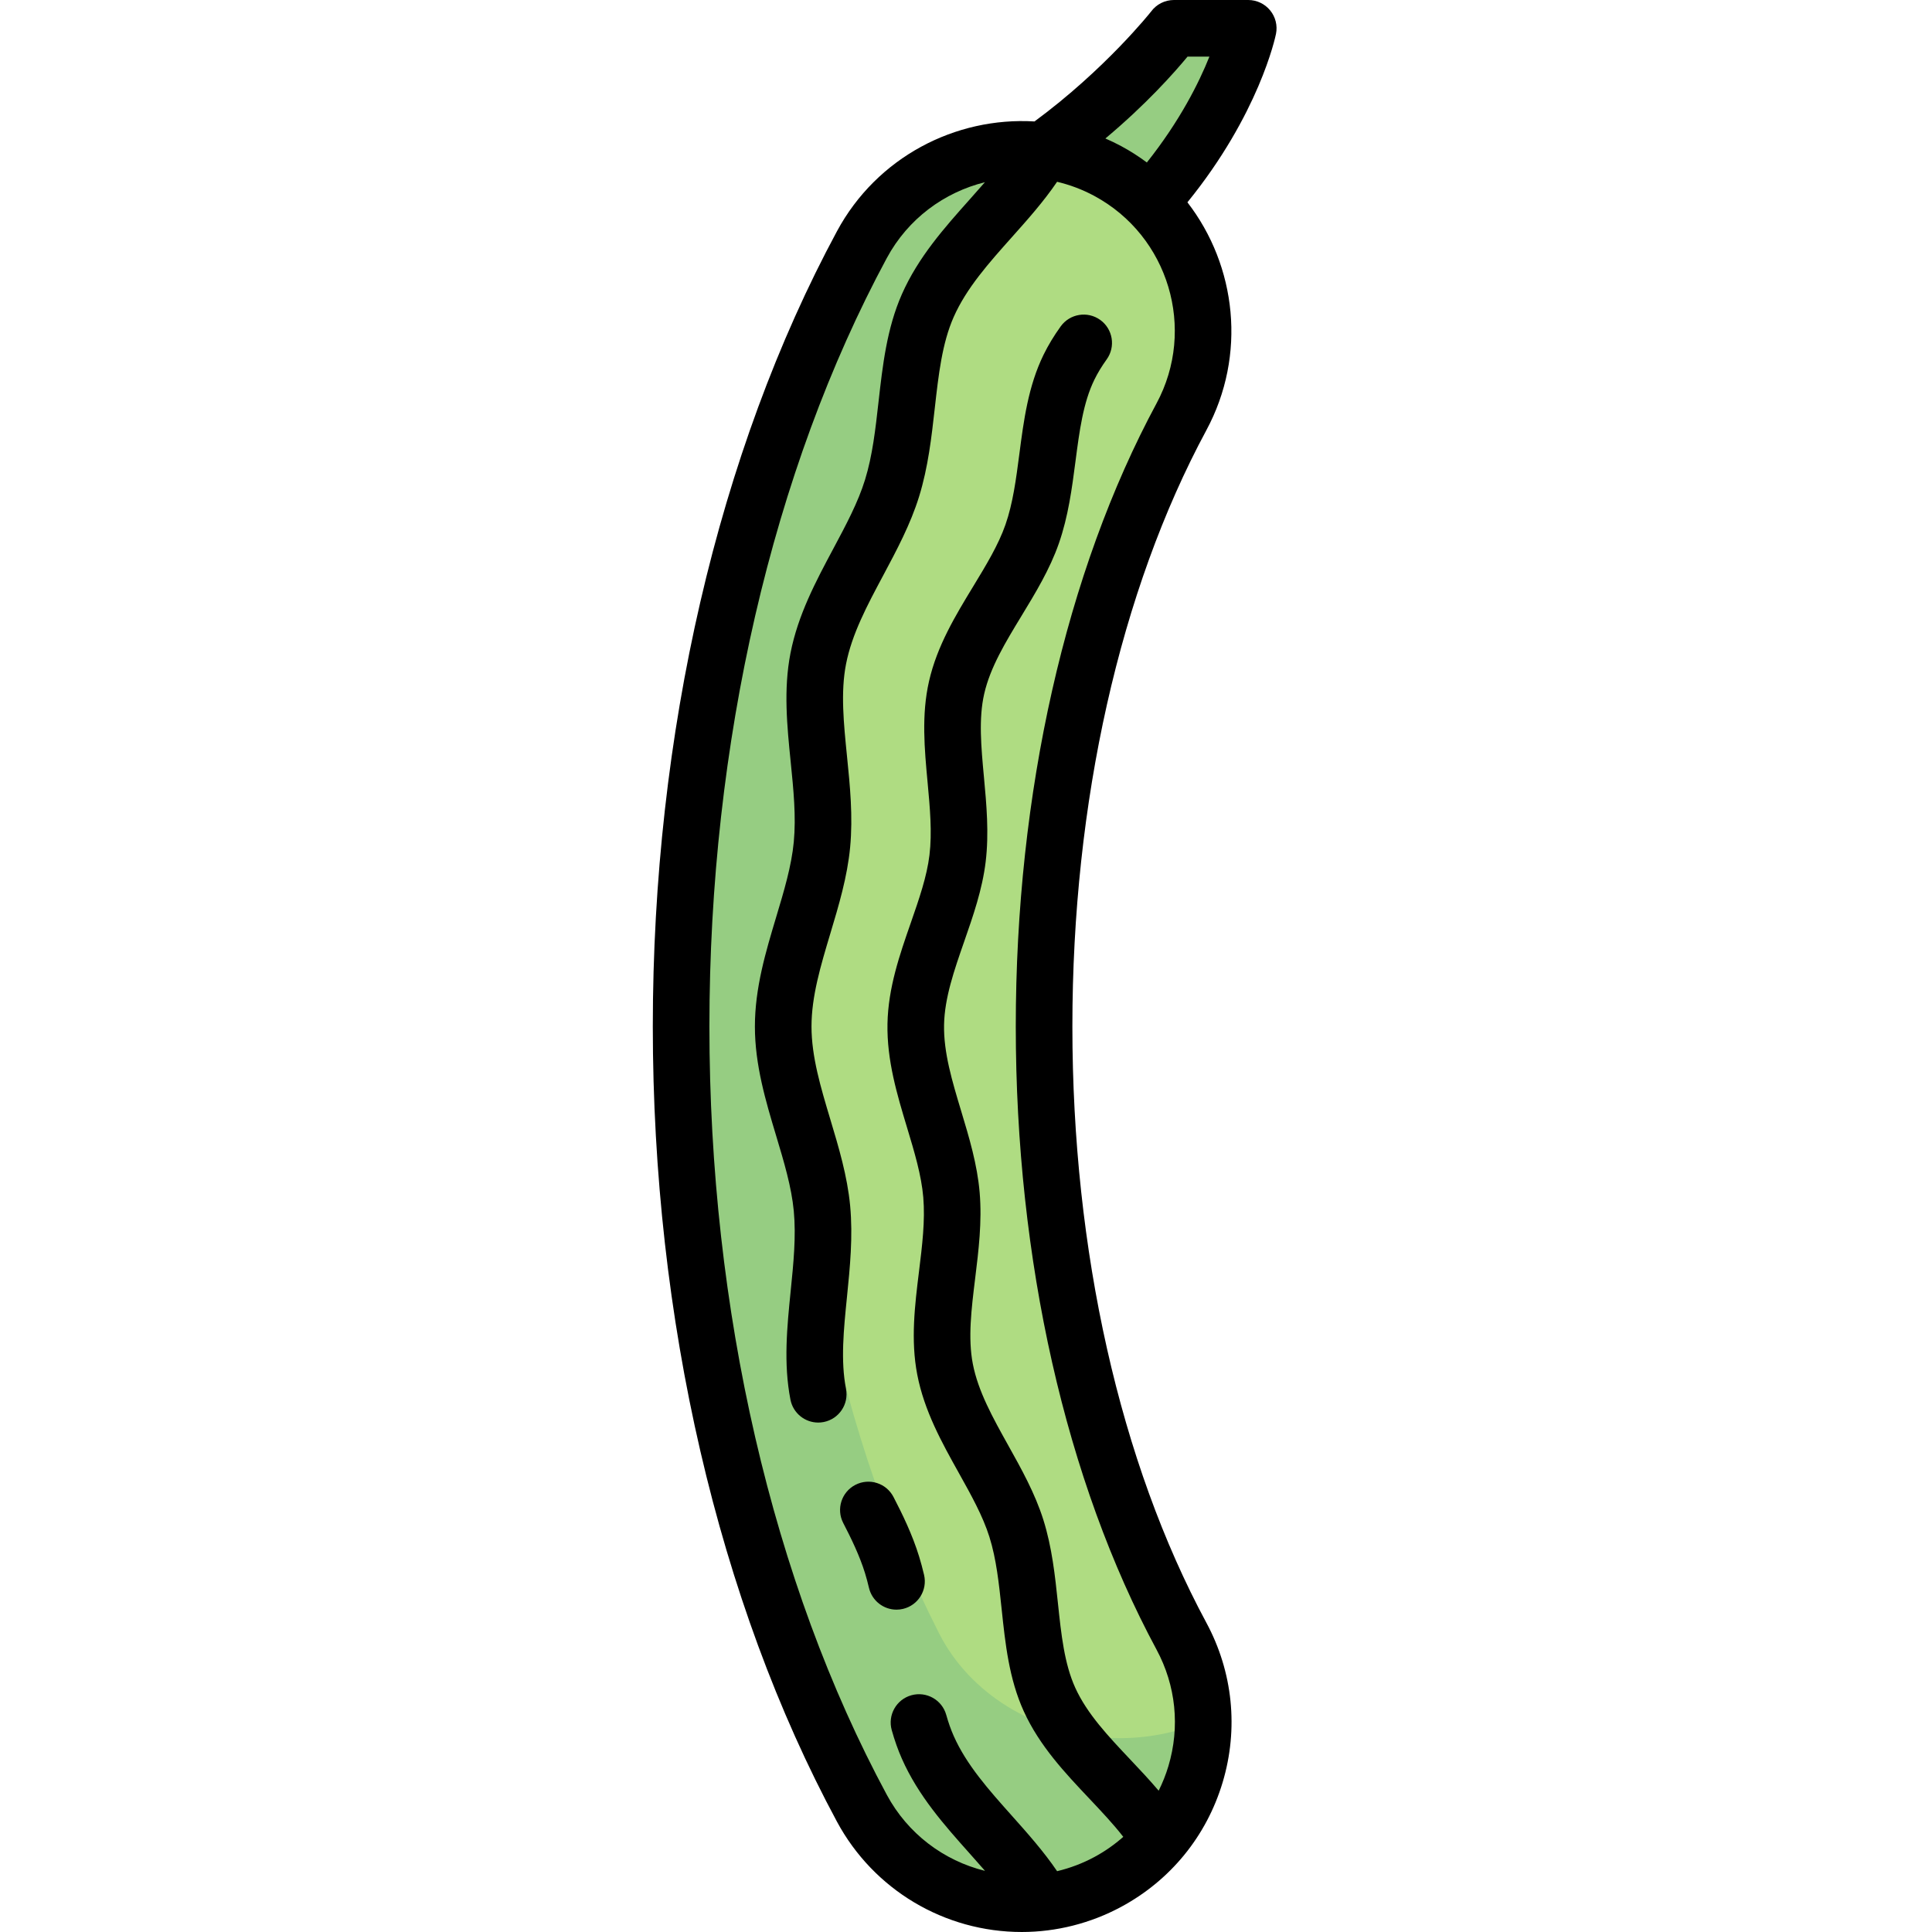
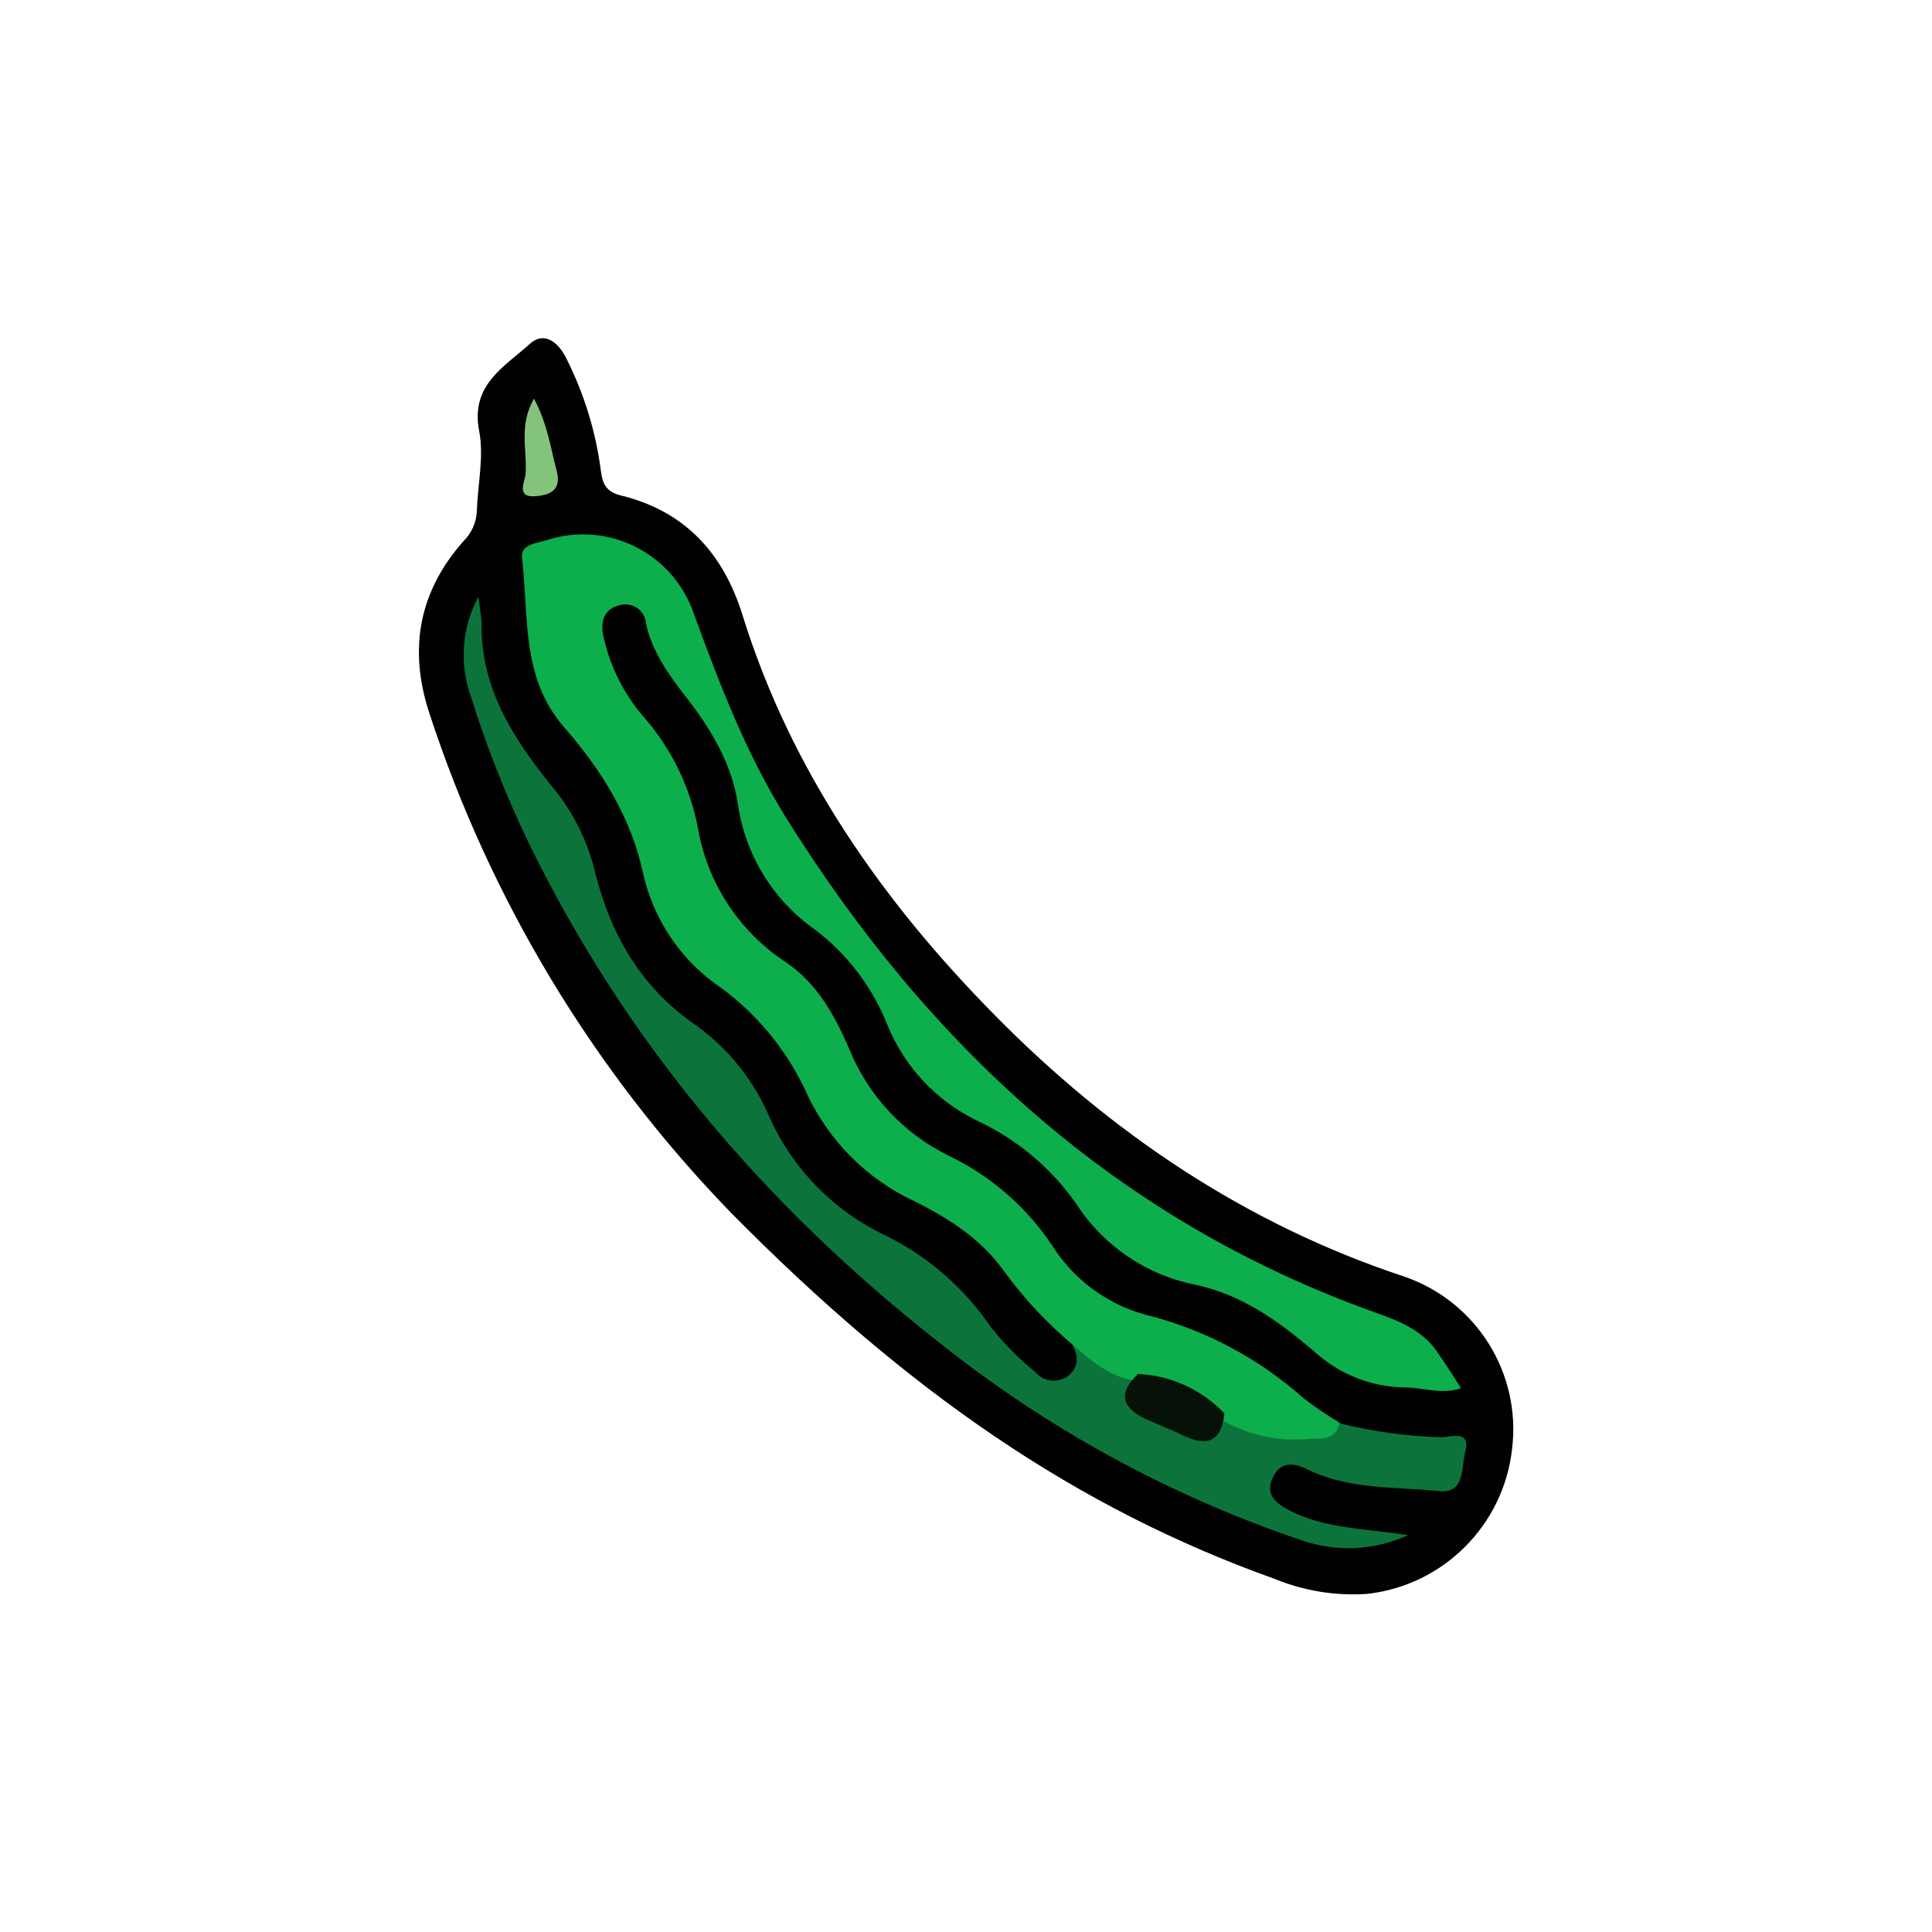
- <svg xmlns="http://www.w3.org/2000/svg" height="512pt" viewBox="-173 0 512 512" width="512pt">
-   <path d="m136 10.031c-4.855 5.723-17.656 20.055-33.312 31.535l27.305 14.531c13.359-15.297 21.055-31.082 24.832-40.359 1.613-3.953-1.34-8.238-5.613-8.238h-7.695c-2.141 0-4.133.898-5.516 2.531zm0 0" fill="#96cd82" />
-   <path d="m97.793 504.5c-17.121 0-33.691-9.16-42.383-25.289-30.898-57.328-47.91-130.91-47.91-207.184 0-76.27 17.012-149.844 47.902-207.184 12.605-23.379 41.773-32.129 65.156-19.527 23.383 12.602 32.129 41.773 19.527 65.16-23.473 43.559-36.395 100.93-36.395 161.551s12.926 117.996 36.395 161.555c12.605 23.383 3.863 52.555-19.523 65.152-7.25 3.91-15.066 5.766-22.77 5.766zm0 0" fill="#afdc82" />
-   <path d="m144.598 456.699c-8.078 3.199-16.621 4.371-24.91 3.773-18.426-1.34-35.621-11.453-43.848-27.664-29.246-57.621-42.414-129.805-37.082-203.254 5.137-70.801 27.258-137.805 62.207-189.852-18.219-1.207-36.332 8.023-45.562 25.145-30.891 57.336-47.902 130.914-47.902 207.18 0 76.273 17.012 149.855 47.91 207.184 8.691 16.133 25.262 25.289 42.383 25.289 7.703 0 15.52-1.855 22.77-5.766 16.199-8.723 25.352-25.398 25.273-42.594-.418.176-.809.387-1.238.559zm0 0" fill="#96cd82" />
-   <path d="m53.672 393.508c-3.676 1.906-5.109 6.434-3.203 10.109 2.039 3.938 4.324 8.598 5.77 13.285.375 1.219.727 2.527 1.043 3.879.809 3.461 3.891 5.793 7.297 5.793.562 0 1.141-.062 1.715-.199 4.031-.941 6.535-4.977 5.594-9.012-.398-1.688-.84-3.332-1.316-4.879-1.793-5.828-4.438-11.242-6.789-15.773-1.902-3.676-6.43-5.113-10.109-3.203zm0 0" />
-   <path d="m163.605 2.754c-1.422-1.742-3.555-2.754-5.805-2.754h-19.707c-2.379 0-4.617 1.129-6.031 3.043-.105.145-12.152 15.328-30.906 29.141-20.949-1.25-41.758 9.445-52.355 29.105-31.469 58.414-48.801 133.254-48.801 210.738 0 77.5 17.336 152.34 48.809 210.742 9.711 18.031 28.48 29.23 48.984 29.23 9.141 0 18.246-2.305 26.328-6.664 13.074-7.043 22.625-18.758 26.887-32.98 4.262-14.227 2.727-29.262-4.316-42.332-22.891-42.488-35.5-98.598-35.5-157.996 0-59.402 12.605-115.512 35.5-157.996 10.738-19.93 8.008-43.559-5.012-60.414 18.961-23.336 23.285-43.723 23.469-44.625.449-2.207-.117-4.496-1.543-6.238zm-30.121 104.164c-24.051 44.629-37.293 103.266-37.293 165.109 0 61.84 13.246 120.477 37.293 165.113 5.148 9.543 6.266 20.52 3.152 30.91-.676 2.262-1.547 4.43-2.578 6.504-2.406-2.836-4.953-5.539-7.457-8.191-5.906-6.25-11.488-12.16-14.641-19.074-2.902-6.375-3.727-14.156-4.594-22.391-.766-7.277-1.559-14.801-3.863-22.121-2.203-7.004-5.809-13.465-9.293-19.711-4.109-7.367-7.988-14.324-9.402-21.621-1.324-6.844-.379-14.531.621-22.668.906-7.367 1.844-14.98 1.191-22.73-.625-7.438-2.789-14.621-4.887-21.566-2.41-7.996-4.688-15.547-4.547-22.895.137-7.133 2.664-14.395 5.34-22.086 2.359-6.77 4.797-13.773 5.684-21.105.918-7.629.219-15.176-.457-22.473-.738-7.957-1.438-15.473.074-22.066 1.605-7.02 5.637-13.652 9.906-20.672 3.676-6.047 7.477-12.301 9.875-19.168 2.5-7.164 3.469-14.582 4.406-21.758 1.043-7.996 2.027-15.551 5.016-21.652.867-1.77 1.93-3.523 3.25-5.359 2.418-3.363 1.652-8.051-1.711-10.469-3.359-2.414-8.047-1.648-10.469 1.711-1.816 2.527-3.301 4.984-4.543 7.52-4.07 8.316-5.266 17.465-6.418 26.312-.875 6.711-1.703 13.051-3.691 18.75-1.879 5.375-5.109 10.691-8.531 16.32-4.699 7.734-9.562 15.73-11.711 25.121-2.047 8.934-1.203 18.012-.387 26.797.629 6.812 1.227 13.25.5 19.293-.691 5.723-2.762 11.672-4.953 17.969-2.945 8.461-5.992 17.211-6.176 26.727-.184 9.711 2.547 18.762 5.188 27.516 1.957 6.492 3.805 12.621 4.301 18.492.52 6.199-.281 12.73-1.133 19.641-1.102 8.938-2.238 18.176-.461 27.352 1.867 9.652 6.523 18.004 11.027 26.074 3.262 5.848 6.34 11.367 8.086 16.91 1.852 5.883 2.531 12.348 3.254 19.191.957 9.066 1.945 18.441 5.863 27.039 4.188 9.184 10.895 16.285 17.387 23.156 3.246 3.438 6.359 6.738 8.977 10.113-2.316 2.047-4.879 3.852-7.672 5.352-3.117 1.68-6.441 2.93-9.863 3.75-3.559-5.238-7.816-10.02-11.957-14.66-6.203-6.953-12.062-13.52-15.457-21.207-.75-1.695-1.395-3.516-1.965-5.555-1.117-3.988-5.254-6.316-9.242-5.203-3.992 1.117-6.32 5.254-5.203 9.246.766 2.734 1.645 5.215 2.688 7.574 4.352 9.852 11.281 17.617 17.984 25.133 1.387 1.551 2.738 3.07 4.051 4.586-10.996-2.707-20.512-9.906-26.023-20.145-30.324-56.254-47.02-128.566-47.02-203.625 0-75.043 16.691-147.359 47.004-203.625 5.648-10.477 15.273-17.457 26.008-20.117-1.301 1.504-2.648 3.02-4.023 4.559-6.699 7.512-13.629 15.277-17.98 25.125-3.996 9.047-5.105 18.926-6.184 28.48-.824 7.336-1.602 14.266-3.582 20.688-1.848 5.996-5.031 11.953-8.402 18.262-4.605 8.617-9.367 17.527-11.359 27.715-1.875 9.605-.895 19.355.059 28.785.75 7.445 1.457 14.477.82 21.223-.602 6.371-2.578 12.957-4.672 19.93-2.77 9.23-5.633 18.777-5.633 28.977 0 10.199 2.863 19.742 5.633 28.969 2.094 6.973 4.07 13.555 4.672 19.926.637 6.746-.074 13.777-.824 21.223-.949 9.43-1.934 19.18-.059 28.785.703 3.578 3.84 6.062 7.355 6.062.477 0 .961-.047 1.445-.141 4.066-.797 6.715-4.734 5.922-8.801-1.453-7.43-.621-15.672.262-24.402.789-7.836 1.605-15.934.832-24.141-.742-7.848-3.027-15.461-5.238-22.824-2.57-8.566-5-16.66-5-24.656 0-8 2.43-16.094 5-24.668 2.211-7.363 4.496-14.977 5.238-22.828.777-8.203-.039-16.305-.832-24.137-.879-8.73-1.711-16.977-.258-24.402 1.559-7.98 5.594-15.531 9.867-23.523 3.555-6.66 7.234-13.543 9.508-20.914 2.395-7.766 3.289-15.73 4.152-23.43.992-8.82 1.93-17.152 4.996-24.098 3.395-7.684 9.254-14.25 15.453-21.199 4.145-4.641 8.402-9.422 11.961-14.656 3.363.797 6.68 2.031 9.863 3.746 19.707 10.621 27.098 35.293 16.48 55zm-2.555-63.859c-2.133-1.586-4.402-3.047-6.812-4.344-1.375-.742-2.773-1.402-4.18-2.016 10.773-9.012 18.211-17.379 21.777-21.699h5.793c-2.734 6.852-7.766 16.969-16.578 28.059zm0 0" />
+ <svg xmlns="http://www.w3.org/2000/svg" id="Layer_1" data-name="Layer 1" viewBox="0 0 200 200">
+   <defs>
+     <style>.cls-1{fill:#010101;}.cls-2{fill:#0c743b;}.cls-3{fill:#84c37b;}.cls-4{fill:#0caf4c;}.cls-5{fill:#061107;}</style>
+   </defs>
+   <path class="cls-1" d="M75.66,125.53A134.15,134.15,0,0,1,44.41,73.72C42.26,67.06,43.42,61.15,48,56a4.63,4.63,0,0,0,1.36-3.06c.09-2.79.76-5.67.24-8.34-.92-4.78,2.63-6.62,5.24-9,1.52-1.37,3-.14,3.81,1.55A36.11,36.11,0,0,1,62.2,48.72c.19,1.43.55,2.2,2.15,2.59,6.55,1.62,10.51,5.95,12.5,12.32,5,16.12,14.43,29.61,26.12,41.45,12,12.19,26,21.66,42.45,27.09A16.71,16.71,0,0,1,156.53,150a17,17,0,0,1-15,15,21.36,21.36,0,0,1-9.54-1.54C111.42,156.11,94,144.11,75.66,125.53Z" />
+   <path class="cls-2" d="M126.75,146.32c3.86,1.64,7.75,2.81,11.87,1a48.26,48.26,0,0,0,10.63,1.46c1,0,3.06-.83,2.42,1.58-.41,1.59,0,4.28-2.68,4-4.59-.47-9.34-.12-13.66-2.26-1.4-.69-2.78-.82-3.55.81-.84,1.78.19,2.67,1.75,3.47,3.6,1.85,7.58,1.84,12.25,2.53a14.79,14.79,0,0,1-11.15.5A123.46,123.46,0,0,1,97,138.8c-17.87-14.06-32.27-31-42.28-51.57a112,112,0,0,1-6-15.2,12.73,12.73,0,0,1,.81-10.27c.17,1.5.33,2.18.32,2.85-.07,7,3.62,12.32,7.78,17.41a21.57,21.57,0,0,1,4,8.4c1.67,6.52,4.83,11.94,10.57,15.83a22.65,22.65,0,0,1,7.49,9.47,24.65,24.65,0,0,0,11.93,12.15,28.44,28.44,0,0,1,10.94,9.49,29.87,29.87,0,0,0,4.64,4.7,2.5,2.5,0,0,0,3.2.5c1.26-.87,1.32-2.08.59-3.37,2.5.48,4.22,2.7,6.77,3-.28,2.14.13,3.73,2.53,4.54S124.79,149,126.75,146.32Z" />
+   <path class="cls-3" d="M55.28,41.26C56.73,44,57,46.44,57.64,48.78c.52,2-.78,2.49-2.24,2.59-2,.14-1.07-1.49-1-2.24C54.62,46.7,53.64,44.12,55.28,41.26Z" />
+   <path class="cls-4" d="M142.31,135.85c-26.63-9.53-46.15-27.53-60.93-51.19-4.14-6.64-6.9-13.87-9.57-21.17a12.12,12.12,0,0,0-15.23-7.57c-1,.32-2.72.39-2.54,1.85.72,6-.15,12.36,4.38,17.54,3.84,4.4,6.93,9.33,8.17,15.17a19.42,19.42,0,0,0,8.09,11.81,27.86,27.86,0,0,1,8.88,11,23.05,23.05,0,0,0,11.09,11.06c3.56,1.76,6.9,3.9,9.27,7.22a43.41,43.41,0,0,0,7.13,7.64c2,1.72,3.94,3.43,6.69,3.73a17.52,17.52,0,0,1,8.62,4,15.34,15.34,0,0,0,9.31,2c1.21,0,2.67.1,3-1.67a35.89,35.89,0,0,1-3.73-2.53,38.59,38.59,0,0,0-16.43-8.66,16.6,16.6,0,0,1-9.59-7.15,26.84,26.84,0,0,0-10.64-9.26,21.15,21.15,0,0,1-10.42-11.21c-1.49-3.44-3.33-6.71-6.51-8.85a20.85,20.85,0,0,1-9.1-13.88,24.3,24.3,0,0,0-5.31-11.16,19,19,0,0,1-4.52-8.91c-.24-1.4.14-2.62,1.69-3a2.14,2.14,0,0,1,2.77,1.91c.64,2.91,2.31,5.23,4.11,7.55,2.57,3.3,4.76,6.89,5.4,11.13a19.2,19.2,0,0,0,8,13,23,23,0,0,1,7.47,9.85,19,19,0,0,0,9.3,9.92,25.83,25.83,0,0,1,10.27,8.62A19.08,19.08,0,0,0,123.75,133c4.81,1,8.66,3.81,12.32,6.92a14.15,14.15,0,0,0,9.39,3.71c1.9,0,3.78.77,5.78.08-.81-1.32-1.5-2.36-2.34-3.58h0C147.35,137.71,144.84,136.75,142.31,135.85Z" />
+   <path class="cls-5" d="M126.75,146.32c-.29,2.89-1.78,3.49-4.28,2.27-1.24-.61-2.54-1.09-3.8-1.66-2.52-1.16-3-2.7-.85-4.7A13.17,13.17,0,0,1,126.75,146.32Z" />
</svg>
